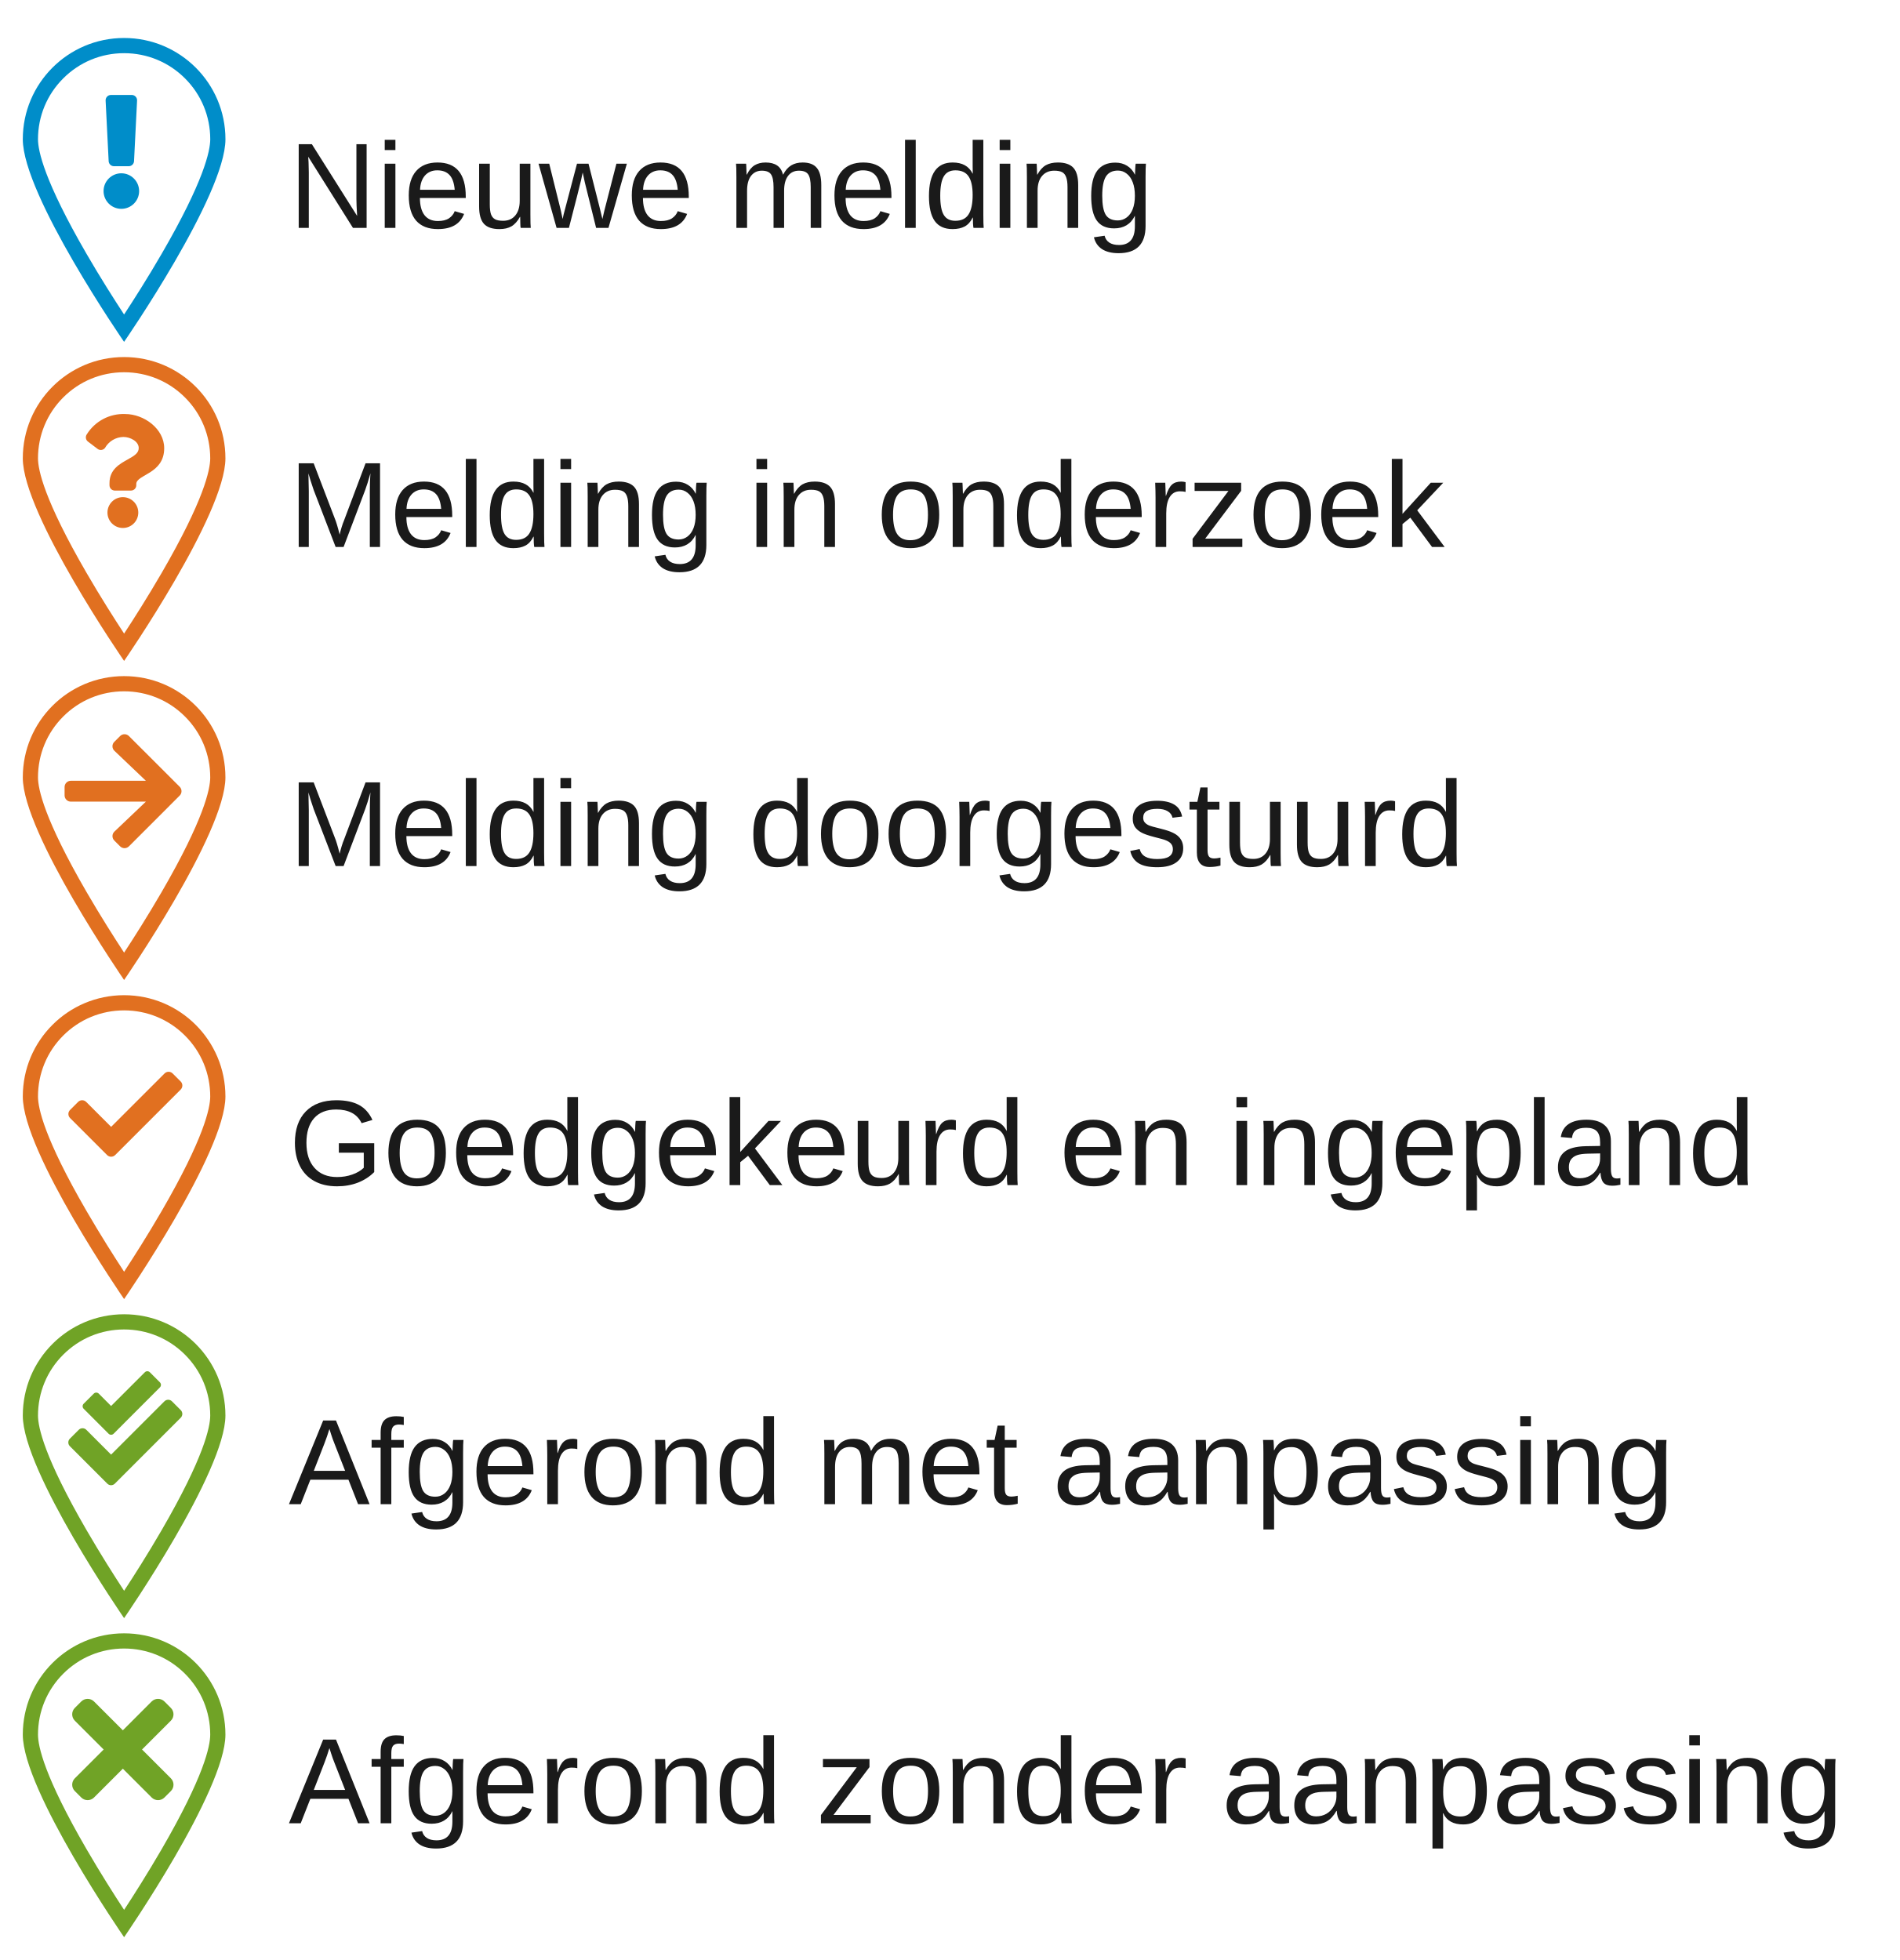
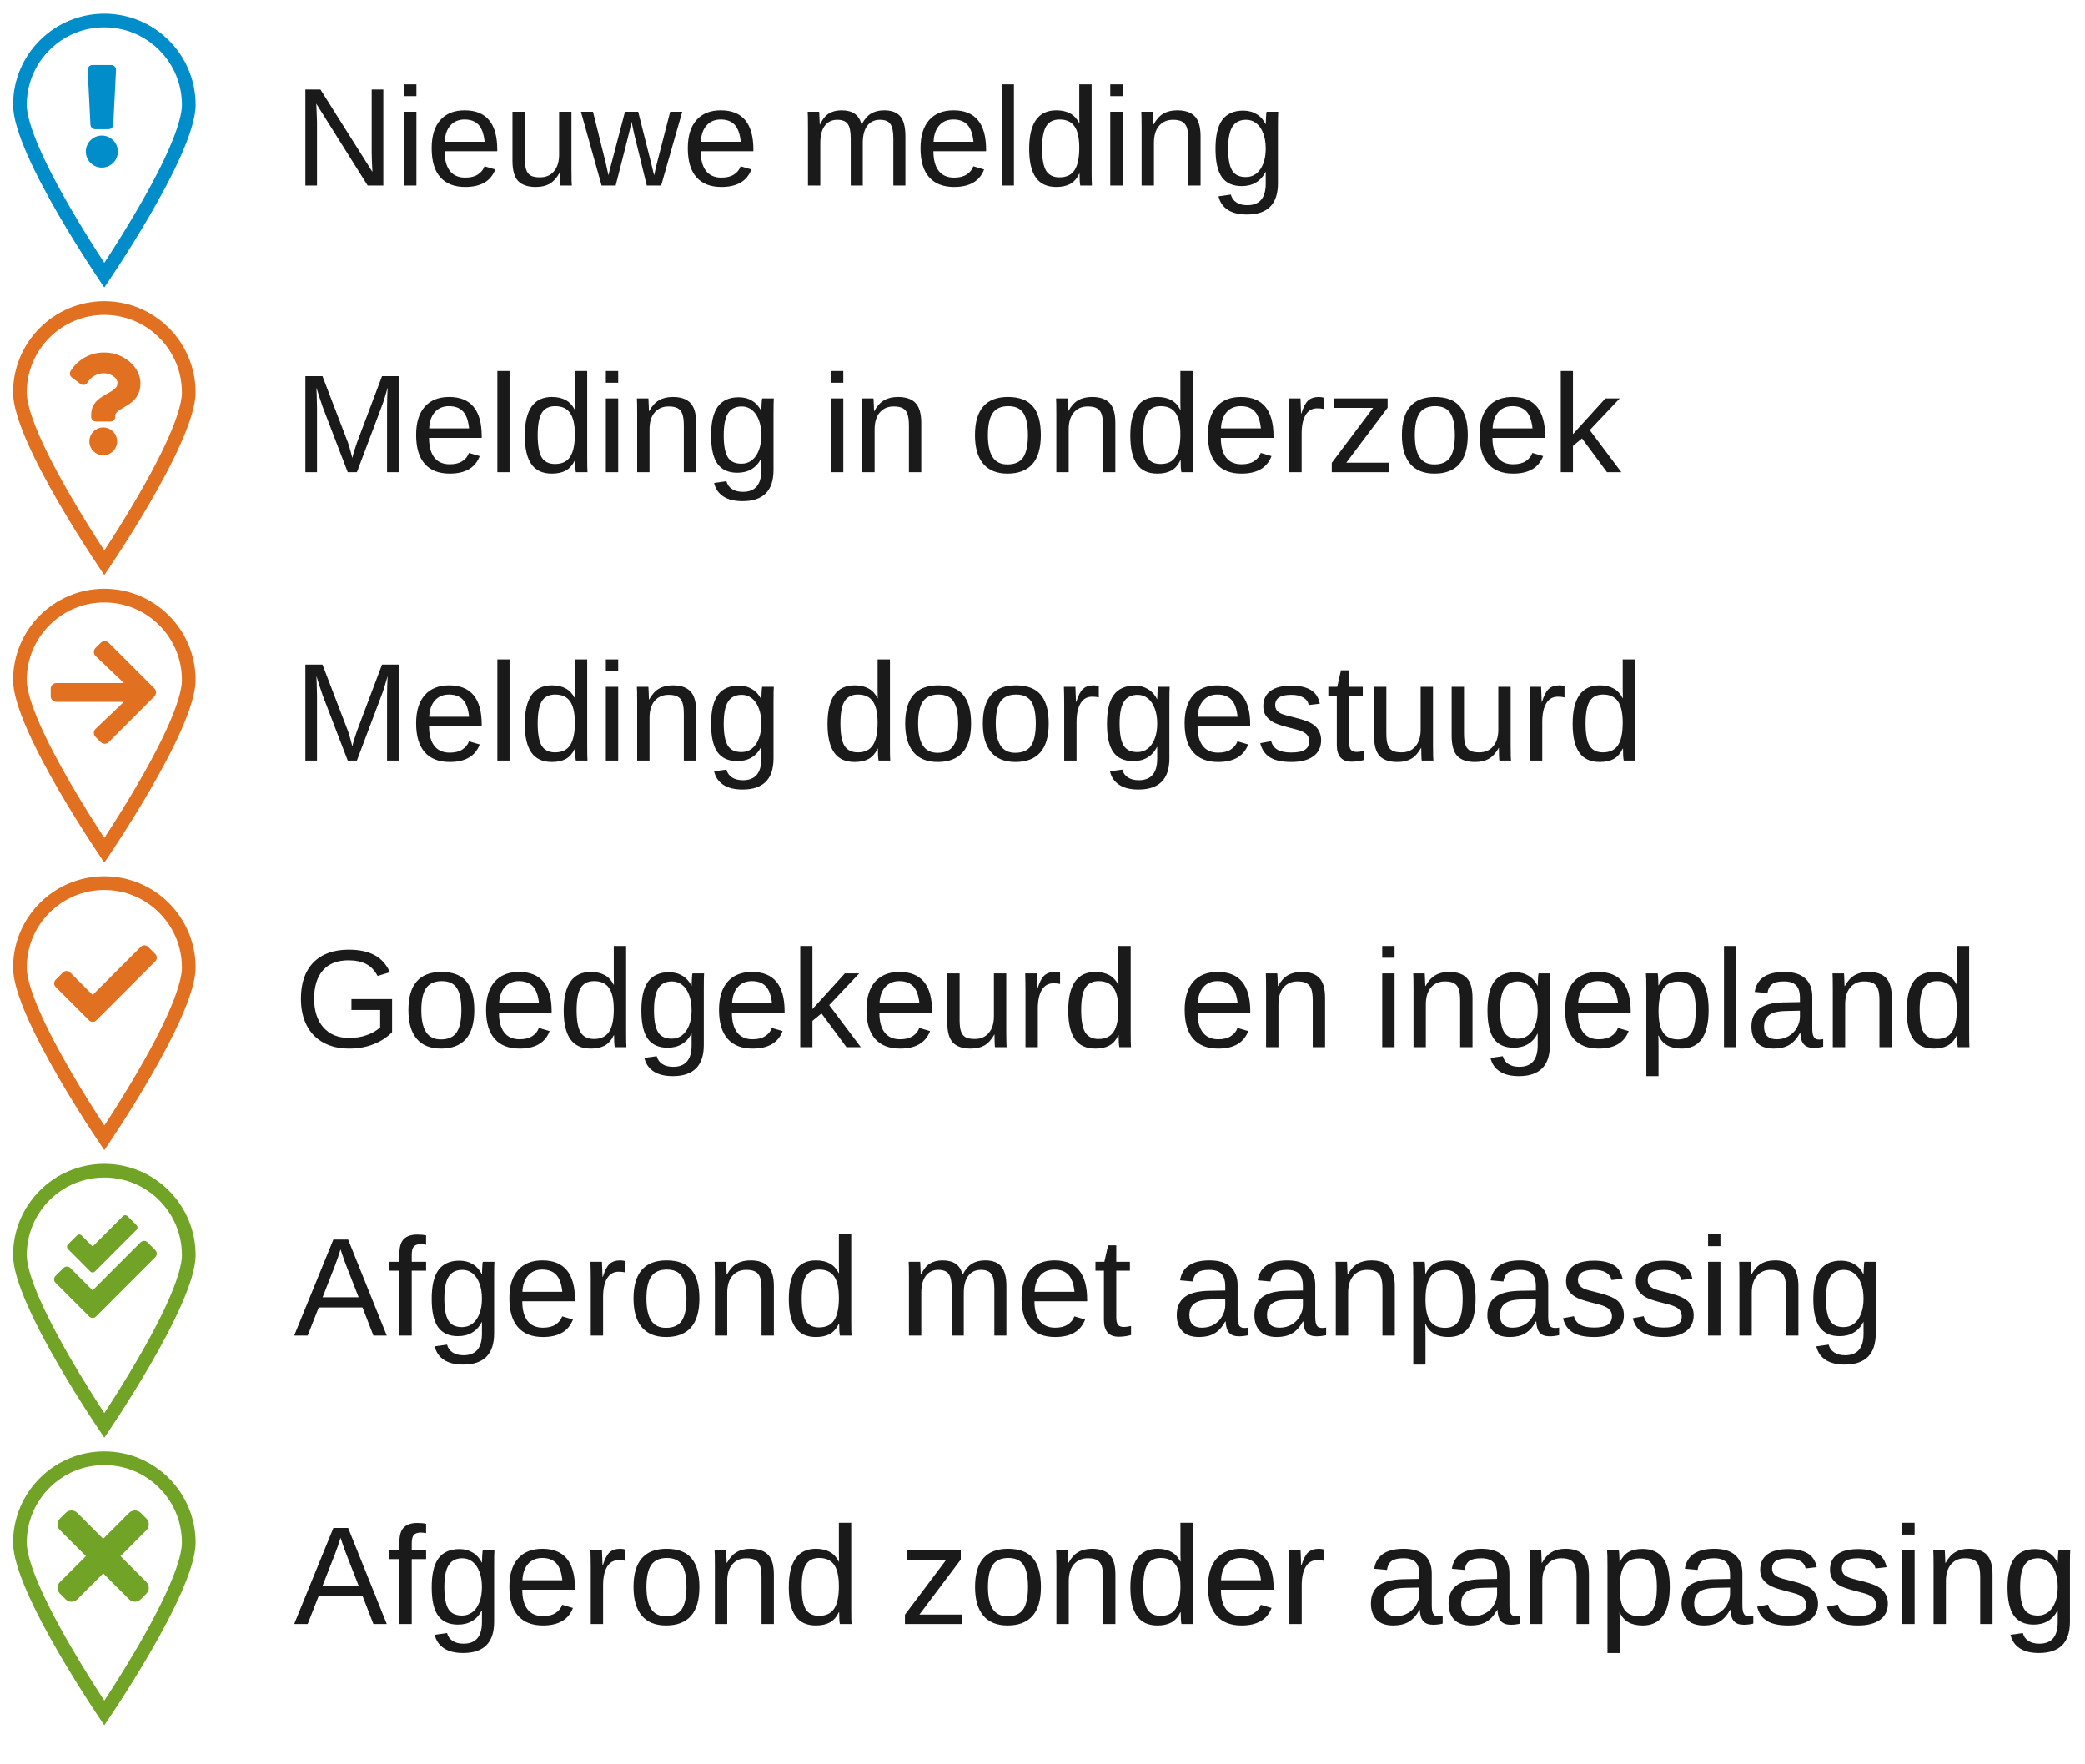
- <svg xmlns="http://www.w3.org/2000/svg" role="list" height="258" width="250" aria-label="Terugmeldingen BAG (type svg)">
-   <g id="legend-item-nieuw" role="listitem" transform="translate(3 5)">
-     <g role="img" aria-label="blauwe pin met een uitroepteken">
-       <path d="M13.33 2c-3.03 0-5.87 1.18-8.01 3.32C3.18 7.46 2 10.31 2 13.33c0 1.52 0.83 5.49 6.38 15.07 1.83 3.16 3.68 6.06 4.95 8 1.27-1.94 3.11-4.82 4.94-7.98 5.57-9.59 6.40-13.57 6.40-15.09 0-3.03-1.18-5.87-3.32-8.01C19.21 3.18 16.36 2 13.33 2zm0-2C20.70 0 26.67 5.97 26.67 13.33 26.67 20.70 13.33 40 13.33 40S0 20.70 0 13.33C0 5.97 5.97 0 13.33 0z" fill="#008dc9" />
-       <path d="M5.81 12.66A2.34 2.34 0 1 1 3.47 10.31 2.35 2.35 0 0 1 5.81 12.66zM1.4 0.74 1.8 8.71a.7.7 0 0 0 .7.67h1.94a.7.7 0 0 0 .7-.67l.4-7.97A.7.7 0 0 0 4.84 0H2.1a.7.7 0 0 0-.7.74z" fill="#008dc9" transform="translate(9.5 7.5)" />
+ <svg xmlns="http://www.w3.org/2000/svg" role="list" height="192" width="227" aria-label="Terugmeldingen BAG (type svg)">
+   <g id="legend-item-nieuw" role="listitem">
+     <g role="img" aria-label="blauwe pin met een uitroepteken" transform="matrix(0.74536,0,0,0.74536,1.422,1.484147)">
+       <path d="M 13.33,2 C 10.3,2 7.46,3.18 5.32,5.32 3.18,7.46 2,10.31 2,13.33 c 0,1.52 0.83,5.49 6.38,15.07 1.83,3.16 3.68,6.06 4.95,8 1.27,-1.94 3.11,-4.82 4.94,-7.98 5.57,-9.59 6.4,-13.57 6.4,-15.09 0,-3.03 -1.18,-5.87 -3.32,-8.01 C 19.21,3.18 16.36,2 13.33,2 Z m 0,-2 C 20.7,0 26.67,5.97 26.67,13.33 26.67,20.7 13.33,40 13.33,40 13.33,40 0,20.7 0,13.33 0,5.97 5.97,0 13.33,0 Z" fill="#008dc9" />
+       <path d="M 5.81,12.66 A 2.34,2.34 0 1 1 3.47,10.31 2.35,2.35 0 0 1 5.81,12.66 Z M 1.4,0.74 1.8,8.71 A 0.7,0.7 0 0 0 2.5,9.38 H 4.44 A 0.7,0.7 0 0 0 5.14,8.71 L 5.54,0.74 A 0.7,0.7 0 0 0 4.84,0 H 2.1 A 0.7,0.7 0 0 0 1.4,0.74 Z" fill="#008dc9" transform="translate(9.5,7.5)" />
    </g>
-     <text fill="#1a1a1a" font-family="arial,sans-serif" font-size="16" x="35" y="25">Nieuwe melding</text>
+     <text fill="#1a1a1a" font-family="arial" font-size="15.2px" x="32" y="20.2" style="stroke-width:0.95">
+         Nieuwe melding
+       </text>
  </g>
-   <g id="legend-item-onderzoek" role="listitem" transform="translate(3 47)">
-     <g role="img" aria-label="oranje pin met een vraagteken">
-       <path d="M 13.333 2 C 10.306 2 7.46 3.179 5.319 5.319 C 3.179 7.46 2 10.306 2 13.333 C 2 14.85 2.829 18.823 8.384 28.403 C 10.215 31.56 12.062 34.46 13.333 36.401 C 14.601 34.465 16.442 31.576 18.27 28.425 C 23.836 18.83 24.667 14.851 24.667 13.333 C 24.667 10.306 23.488 7.46 21.347 5.319 C 19.207 3.179 16.361 2 13.333 2 M 13.333 -3.814697265625e-06 C 20.697 -3.814697265625e-06 26.667 5.97 26.667 13.333 C 26.667 20.697 13.333 40 13.333 40 C 13.333 40 1.9073486328125e-06 20.697 1.9073486328125e-06 13.333 C 1.9073486328125e-06 5.97 5.97 -3.814697265625e-06 13.333 -3.814697265625e-06 Z" fill=" #e17020" />
-       <path d="M6.968,0A5.676,5.676,0,0,0,1.926,2.667a.7.7,0,0,0,.152.963l1.264.958a.7.7,0,0,0,.974-.122A2.842,2.842,0,0,1,6.741,3.018c.9,0,2.016.58,2.016,1.454,0,.661-.545,1-1.435,1.5C6.283,6.553,4.91,7.277,4.91,9.088v.287a.7.7,0,0,0,.7.7H7.736a.7.7,0,0,0,.7-.7V9.206C8.44,7.95,12.11,7.9,12.11,4.5,12.11,1.941,9.455,0,6.968,0ZM6.675,10.941A2.029,2.029,0,1,0,8.7,12.971,2.032,2.032,0,0,0,6.675,10.941Z" fill=" #e17020" transform="translate(6.5 7.5)" />
+   <g id="legend-item-onderzoek" role="listitem">
+     <g role="img" aria-label="oranje pin met uitroepteken" transform="matrix(0.9317,0,0,0.9317,-1.062844,13.40991)">
+       <path d="m 13.334,22.4 c -2.422,0 -4.699,0.943 -6.411,2.656 -1.712,1.712 -2.656,3.989 -2.656,6.411 0,1.213 0.664,4.392 5.107,12.056 1.465,2.526 2.942,4.845 3.959,6.398 1.014,-1.548 2.487,-3.86 3.949,-6.381 4.453,-7.675 5.117,-10.859 5.117,-12.073 0,-2.422 -0.943,-4.699 -2.656,-6.411 -1.712,-1.712 -3.989,-2.656 -6.411,-2.656 m 0,-1.6 c 5.891,0 10.667,4.776 10.667,10.667 0,5.891 -10.667,21.333 -10.667,21.333 0,0 -10.667,-15.442 -10.667,-21.333 0,-5.891 4.776,-10.667 10.667,-10.667 z" fill="#e17020" style="stroke-width:0.8" />
+       <path d="m 13.441,26.8 a 4.541,4.541 0 0 0 -4.034,2.134 0.56,0.56 0 0 0 0.122,0.77 l 1.011,0.766 a 0.56,0.56 0 0 0 0.779,-0.098 2.274,2.274 0 0 1 1.94,-1.158 c 0.72,0 1.613,0.464 1.613,1.163 0,0.529 -0.436,0.8 -1.148,1.2 -0.831,0.465 -1.93,1.044 -1.93,2.493 V 34.3 a 0.56,0.56 0 0 0 0.56,0.56 h 1.701 a 0.56,0.56 0 0 0 0.56,-0.56 V 34.165 C 14.619,33.16 17.555,33.12 17.555,30.4 c 0,-2.047 -2.124,-3.6 -4.114,-3.6 z m -0.234,8.753 a 1.623,1.623 0 1 0 1.62,1.624 1.626,1.626 0 0 0 -1.62,-1.624 z" fill="#e17020" style="stroke-width:0.8" />
    </g>
-     <text fill="#1a1a1a" font-family="arial,sans-serif" font-size="16" x="35" y="25">Melding in onderzoek</text>
+     <text fill="#1a1a1a" font-family="arial, sans-serif" font-size="15.2px" x="32" y="51.4" style="stroke-width:0.95">
+         Melding in onderzoek
+       </text>
  </g>
-   <g id="legend-item-doorgestuurd" role="listitem" transform="translate(3 89)">
-     <g role="img" aria-label="oranje pin met een pijl naar rechts">
-       <path d="M 13.333 2 C 10.306 2 7.46 3.179 5.319 5.319 C 3.179 7.46 2 10.306 2 13.333 C 2 14.85 2.829 18.823 8.384 28.403 C 10.215 31.56 12.062 34.46 13.333 36.401 C 14.601 34.465 16.442 31.576 18.27 28.425 C 23.836 18.83 24.667 14.851 24.667 13.333 C 24.667 10.306 23.488 7.46 21.347 5.319 C 19.207 3.179 16.361 2 13.333 2 M 13.333 -3.814697265625e-06 C 20.697 -3.814697265625e-06 26.667 5.97 26.667 13.333 C 26.667 20.697 13.333 40 13.333 40 C 13.333 40 1.9073486328125e-06 20.697 1.9073486328125e-06 13.333 C 1.9073486328125e-06 5.97 5.97 -3.814697265625e-06 13.333 -3.814697265625e-06 Z" fill="#e17020" />
-       <path d="M6.543,3.652l.763-.763a.821.821,0,0,1,1.164,0l6.677,6.674a.821.821,0,0,1,0,1.164L8.47,17.405a.821.821,0,0,1-1.164,0l-.763-.763a.825.825,0,0,1,.014-1.178L10.7,11.521H.824A.822.822,0,0,1,0,10.7V9.6a.822.822,0,0,1,.824-.824H10.7L6.557,4.83A.819.819,0,0,1,6.543,3.652Z" fill="#e17020" transform="translate(5.5 5)" />
+   <g id="legend-item-doorgestuurd" role="listitem">
+     <g role="img" aria-label="oranje pin met pijl" transform="matrix(0.74536,0,0,0.74536,1.422,64.09439)">
+       <path d="m 13.333,2 c -3.027,0 -5.873,1.179 -8.014,3.319 -2.141,2.141 -3.319,4.987 -3.319,8.014 0,1.516 0.829,5.49 6.384,15.07 1.831,3.158 3.678,6.057 4.949,7.998 1.268,-1.936 3.108,-4.824 4.937,-7.976 5.566,-9.594 6.397,-13.573 6.397,-15.091 0,-3.027 -1.179,-5.873 -3.319,-8.014 -2.141,-2.141 -4.987,-3.319 -8.014,-3.319 m 0,-2 c 7.364,0 13.333,5.97 13.333,13.333 C 26.667,20.697 13.333,40 13.333,40 13.333,40 1.9073486e-6,20.697 1.9073486e-6,13.333 1.9073486e-6,5.97 5.97,-3.8146973e-6 13.333,-3.8146973e-6 Z" fill="#e17020" />
+       <path d="M 6.543,3.652 7.306,2.889 a 0.821,0.821 0 0 1 1.164,0 l 6.677,6.674 a 0.821,0.821 0 0 1 0,1.164 L 8.47,17.405 a 0.821,0.821 0 0 1 -1.164,0 L 6.543,16.642 A 0.825,0.825 0 0 1 6.557,15.464 L 10.7,11.521 H 0.824 A 0.822,0.822 0 0 1 0,10.7 V 9.6 A 0.822,0.822 0 0 1 0.824,8.776 H 10.7 L 6.557,4.83 A 0.819,0.819 0 0 1 6.543,3.652 Z" fill="#e17020" transform="translate(5.5,5)" />
    </g>
-     <text fill="#1a1a1a" font-family="arial,sans-serif" font-size="16" x="35" y="25">Melding doorgestuurd</text>
+     <text fill="#1a1a1a" font-family="arial, sans-serif" font-size="15.2px" x="32" y="82.8" style="stroke-width:0.95">
+         Melding doorgestuurd
+       </text>
  </g>
-   <g id="legend-item-ingepland" role="listitem" transform="translate(3 131)">
-     <g role="img" aria-label="oranje pin met een vinkje">
-       <path d="M 13.333 2 C 10.306 2 7.46 3.179 5.319 5.319 C 3.179 7.46 2 10.306 2 13.333 C 2 14.85 2.829 18.823 8.384 28.403 C 10.215 31.56 12.062 34.46 13.333 36.401 C 14.601 34.465 16.442 31.576 18.27 28.425 C 23.836 18.83 24.667 14.851 24.667 13.333 C 24.667 10.306 23.488 7.46 21.347 5.319 C 19.207 3.179 16.361 2 13.333 2 M 13.333 -3.814697265625e-06 C 20.697 -3.814697265625e-06 26.667 5.97 26.667 13.333 C 26.667 20.697 13.333 40 13.333 40 C 13.333 40 1.9073486328125e-06 20.697 1.9073486328125e-06 13.333 C 1.9073486328125e-06 5.97 5.97 -3.814697265625e-06 13.333 -3.814697265625e-06 Z" fill="#e17020" />
-       <path d="M5.095,15.543.22,10.668a.75.75,0,0,1,0-1.061L1.28,8.547a.75.75,0,0,1,1.061,0l3.284,3.284L12.659,4.8a.75.75,0,0,1,1.061,0L14.78,5.858a.75.75,0,0,1,0,1.061L6.155,15.543A.75.75,0,0,1,5.095,15.543Z" fill="#e17020" transform="translate(6 5.5)" />
+   <g id="legend-item-goedgekeurd" role="listitem">
+     <g role="img" aria-label="oranje pin met vinkje" transform="matrix(0.74536,0,0,0.74536,1.422,95.39951)">
+       <path d="m 13.333,2 c -3.027,0 -5.873,1.179 -8.014,3.319 -2.141,2.141 -3.319,4.987 -3.319,8.014 0,1.516 0.829,5.49 6.384,15.07 1.831,3.158 3.678,6.057 4.949,7.998 1.268,-1.936 3.108,-4.824 4.937,-7.976 5.566,-9.594 6.397,-13.573 6.397,-15.091 0,-3.027 -1.179,-5.873 -3.319,-8.014 -2.141,-2.141 -4.987,-3.319 -8.014,-3.319 m 0,-2 c 7.364,0 13.333,5.97 13.333,13.333 C 26.667,20.697 13.333,40 13.333,40 13.333,40 1.9073486e-6,20.697 1.9073486e-6,13.333 1.9073486e-6,5.97 5.97,-3.8146973e-6 13.333,-3.8146973e-6 Z" fill="#e17020" />
+       <path d="M 5.095,15.543 0.22,10.668 a 0.75,0.75 0 0 1 0,-1.061 l 1.06,-1.06 a 0.75,0.75 0 0 1 1.061,0 L 5.625,11.831 12.659,4.8 a 0.75,0.75 0 0 1 1.061,0 l 1.06,1.058 a 0.75,0.75 0 0 1 0,1.061 l -8.625,8.624 a 0.75,0.75 0 0 1 -1.06,0 z" fill="#e17020" transform="translate(6,5.5)" />
    </g>
-     <text fill="#1a1a1a" font-family="arial,sans-serif" font-size="16" x="35" y="25">Goedgekeurd en ingepland</text>
+     <text fill="#1a1a1a" font-family="arial, sans-serif" font-size="15.2px" x="32" y="114" style="stroke-width:0.95">
+         Goedgekeurd en ingepland
+       </text>
  </g>
-   <g id="legend-item-afgerond" role="listitem" transform="translate(3 173)">
-     <g role="img" aria-label="groene pin met 2 vinkjes">
-       <path d="M 13.333 2 C 10.306 2 7.46 3.179 5.319 5.319 C 3.179 7.46 2 10.306 2 13.333 C 2 14.85 2.829 18.823 8.384 28.403 C 10.215 31.56 12.062 34.46 13.333 36.401 C 14.601 34.465 16.442 31.576 18.27 28.425 C 23.836 18.83 24.667 14.851 24.667 13.333 C 24.667 10.306 23.488 7.46 21.347 5.319 C 19.207 3.179 16.361 2 13.333 2 M 13.333 -3.814697265625e-06 C 20.697 -3.814697265625e-06 26.667 5.97 26.667 13.333 C 26.667 20.697 13.333 40 13.333 40 C 13.333 40 1.9073486328125e-06 20.697 1.9073486328125e-06 13.333 C 1.9073486328125e-06 5.97 5.97 -3.814697265625e-06 13.333 -3.814697265625e-06 Z" fill="#70a326" />
-       <path d="M14.791,5.119l-1.16-1.16a.7.7,0,0,0-.993,0L5.622,10.975,2.359,7.709a.7.7,0,0,0-.993,0L.2,8.872a.7.7,0,0,0,0,1l4.921,4.924a.7.7,0,0,0,.993,0l8.671-8.676A.706.706,0,0,0,14.791,5.119Zm-9.5,3.105a.465.465,0,0,0,.662,0l6.093-6.1a.47.47,0,0,0,0-.662L10.722.137a.465.465,0,0,0-.662,0L5.622,4.574,4,2.949a.465.465,0,0,0-.662,0L2.01,4.276a.47.47,0,0,0,0,.662Z" fill="#70a326" transform="translate(6 7.5)" />
+   <g id="legend-item-afgerond-met-aanpassing" role="listitem">
+     <g role="img" aria-label="groene pin met vinkje" transform="matrix(0.74536,0,0,0.74536,1.422,126.7046)">
+       <path d="m 13.333,2 c -3.027,0 -5.873,1.179 -8.014,3.319 -2.141,2.141 -3.319,4.987 -3.319,8.014 0,1.516 0.829,5.49 6.384,15.07 1.831,3.158 3.678,6.057 4.949,7.998 1.268,-1.936 3.108,-4.824 4.937,-7.976 5.566,-9.594 6.397,-13.573 6.397,-15.091 0,-3.027 -1.179,-5.873 -3.319,-8.014 -2.141,-2.141 -4.987,-3.319 -8.014,-3.319 m 0,-2 c 7.364,0 13.333,5.97 13.333,13.333 C 26.667,20.697 13.333,40 13.333,40 13.333,40 1.9073486e-6,20.697 1.9073486e-6,13.333 1.9073486e-6,5.97 5.97,-3.8146973e-6 13.333,-3.8146973e-6 Z" fill="#70a326" />
+       <path d="m 14.791,5.119 -1.16,-1.16 a 0.7,0.7 0 0 0 -0.993,0 L 5.622,10.975 2.359,7.709 a 0.7,0.7 0 0 0 -0.993,0 L 0.2,8.872 a 0.7,0.7 0 0 0 0,1 l 4.921,4.924 a 0.7,0.7 0 0 0 0.993,0 L 14.785,6.12 a 0.706,0.706 0 0 0 0.006,-1.001 z m -9.5,3.105 a 0.465,0.465 0 0 0 0.662,0 l 6.093,-6.1 a 0.47,0.47 0 0 0 0,-0.662 L 10.722,0.137 a 0.465,0.465 0 0 0 -0.662,0 L 5.622,4.574 4,2.949 a 0.465,0.465 0 0 0 -0.662,0 L 2.01,4.276 a 0.47,0.47 0 0 0 0,0.662 z" fill="#70a326" transform="translate(6,7.5)" />
    </g>
-     <text fill="#1a1a1a" font-family="arial,sans-serif" font-size="16" x="35" y="25">Afgerond met aanpassing</text>
+     <text fill="#1a1a1a" font-family="arial, sans-serif" font-size="15.2px" x="32" y="145.4" style="stroke-width:0.95">
+         Afgerond met aanpassing
+       </text>
  </g>
-   <g id="legend-item-afgewezen" role="listitem" transform="translate(3 215)">
-     <g role="img" aria-label="groene pin met een kruis">
-       <path d="M 13.333 2 C 10.306 2 7.46 3.179 5.319 5.319 C 3.179 7.46 2 10.306 2 13.333 C 2 14.85 2.829 18.823 8.384 28.403 C 10.215 31.56 12.062 34.46 13.333 36.401 C 14.601 34.465 16.442 31.576 18.27 28.425 C 23.836 18.83 24.667 14.851 24.667 13.333 C 24.667 10.306 23.488 7.46 21.347 5.319 C 19.207 3.179 16.361 2 13.333 2 M 13.333 -3.814697265625e-06 C 20.697 -3.814697265625e-06 26.667 5.97 26.667 13.333 C 26.667 20.697 13.333 40 13.333 40 C 13.333 40 1.9073486328125e-06 20.697 1.9073486328125e-06 13.333 C 1.9073486328125e-06 5.97 5.97 -3.814697265625e-06 13.333 -3.814697265625e-06 Z" fill="#70a326" />
-       <path d="M9.194,12.292,12.984,8.5a1.192,1.192,0,0,0,0-1.685l-.842-.842a1.192,1.192,0,0,0-1.685,0L6.667,9.764,2.876,5.974a1.192,1.192,0,0,0-1.685,0l-.842.842a1.192,1.192,0,0,0,0,1.685l3.791,3.791L.349,16.082a1.192,1.192,0,0,0,0,1.685l.842.842a1.192,1.192,0,0,0,1.685,0l3.791-3.791,3.791,3.791a1.192,1.192,0,0,0,1.685,0l.842-.842a1.192,1.192,0,0,0,0-1.685Z" fill="#70a326" transform="translate(6.5 3)" />
+   <g id="legend-item-afgerond-zonder-aanpassing" role="listitem">
+     <g role="img" aria-label="groene pin met kruis" transform="matrix(0.74536,0,0,0.74536,1.422,158.0097)">
+       <path d="m 13.333,2 c -3.027,0 -5.873,1.179 -8.014,3.319 -2.141,2.141 -3.319,4.987 -3.319,8.014 0,1.516 0.829,5.49 6.384,15.07 1.831,3.158 3.678,6.057 4.949,7.998 1.268,-1.936 3.108,-4.824 4.937,-7.976 5.566,-9.594 6.397,-13.573 6.397,-15.091 0,-3.027 -1.179,-5.873 -3.319,-8.014 -2.141,-2.141 -4.987,-3.319 -8.014,-3.319 m 0,-2 c 7.364,0 13.333,5.97 13.333,13.333 C 26.667,20.697 13.333,40 13.333,40 13.333,40 1.9073486e-6,20.697 1.9073486e-6,13.333 1.9073486e-6,5.97 5.97,-3.8146973e-6 13.333,-3.8146973e-6 Z" fill="#70a326" />
+       <path d="M 9.194,12.292 12.984,8.5 a 1.192,1.192 0 0 0 0,-1.685 L 12.142,5.973 a 1.192,1.192 0 0 0 -1.685,0 L 6.667,9.764 2.876,5.974 a 1.192,1.192 0 0 0 -1.685,0 L 0.349,6.816 a 1.192,1.192 0 0 0 0,1.685 l 3.791,3.791 -3.791,3.79 a 1.192,1.192 0 0 0 0,1.685 l 0.842,0.842 a 1.192,1.192 0 0 0 1.685,0 l 3.791,-3.791 3.791,3.791 a 1.192,1.192 0 0 0 1.685,0 l 0.842,-0.842 a 1.192,1.192 0 0 0 0,-1.685 z" fill="#70a326" transform="translate(6.5,3)" />
    </g>
-     <text fill="#1a1a1a" font-family="arial,sans-serif" font-size="16" x="35" y="25">Afgerond zonder aanpassing</text>
+     <text fill="#1a1a1a" font-family="arial, sans-serif" font-size="15.2px" x="32" y="176.8" style="stroke-width:0.95">
+         Afgerond zonder aanpassing
+       </text>
  </g>
</svg>
